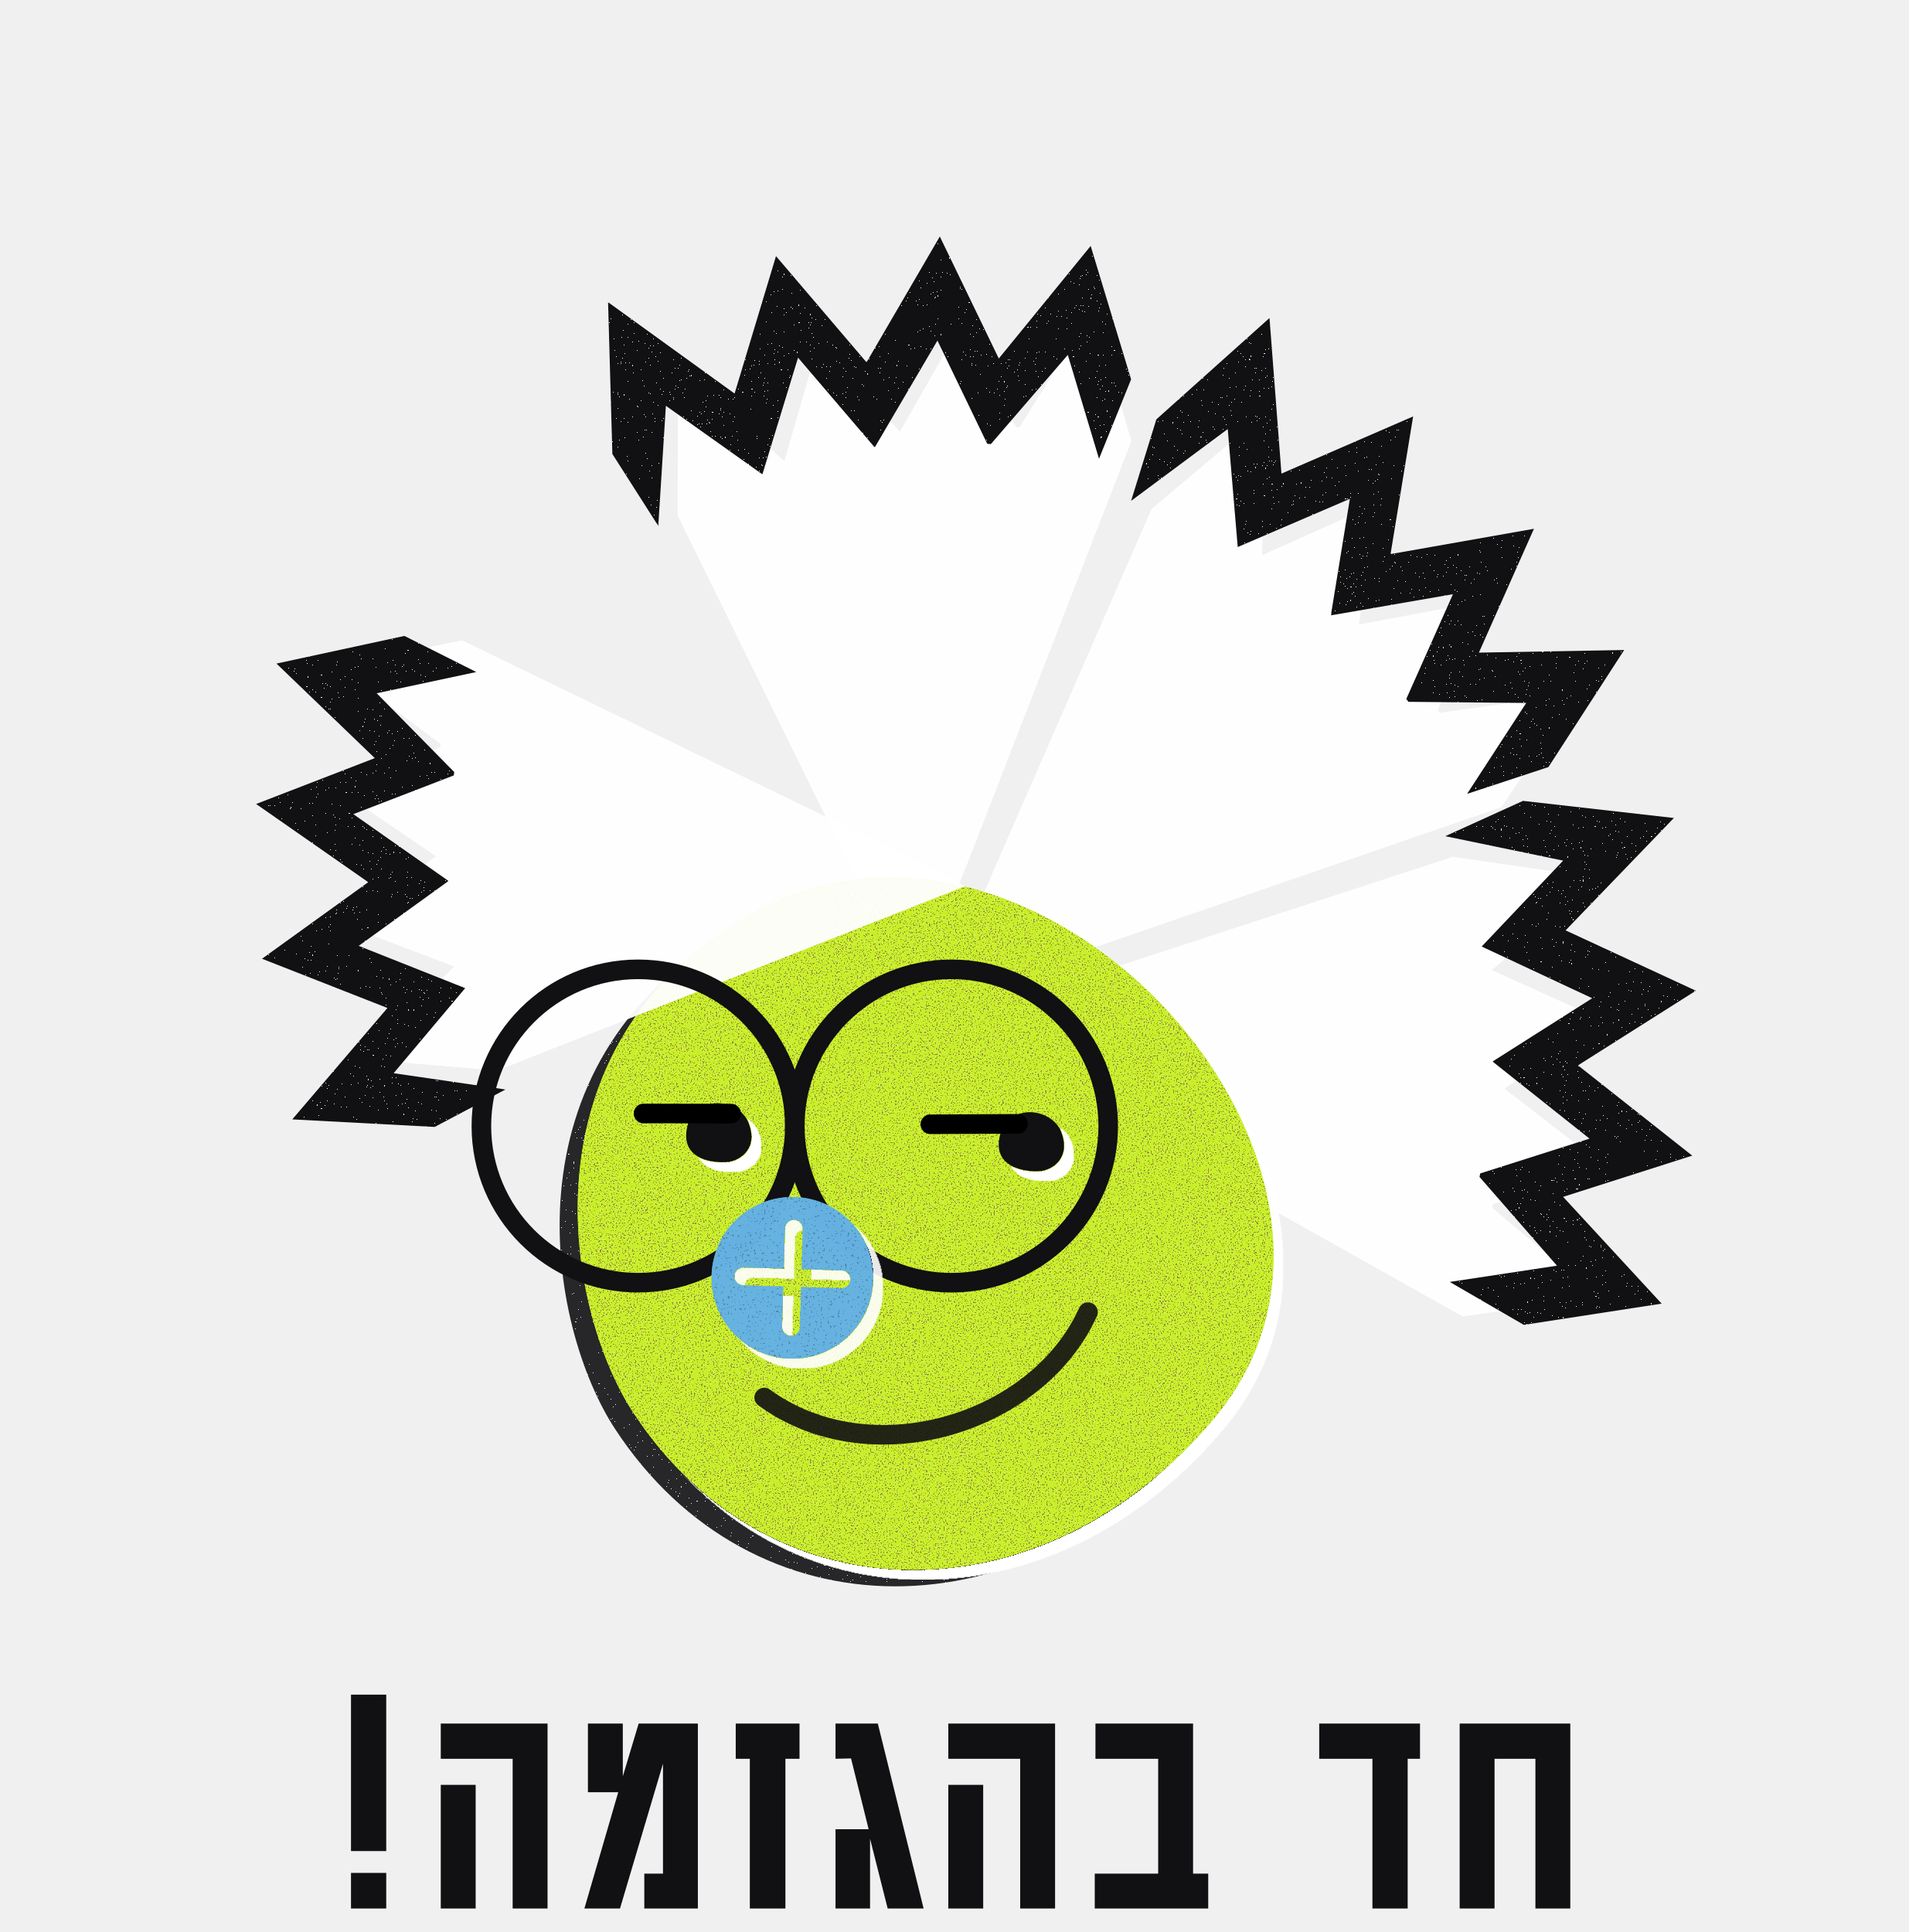
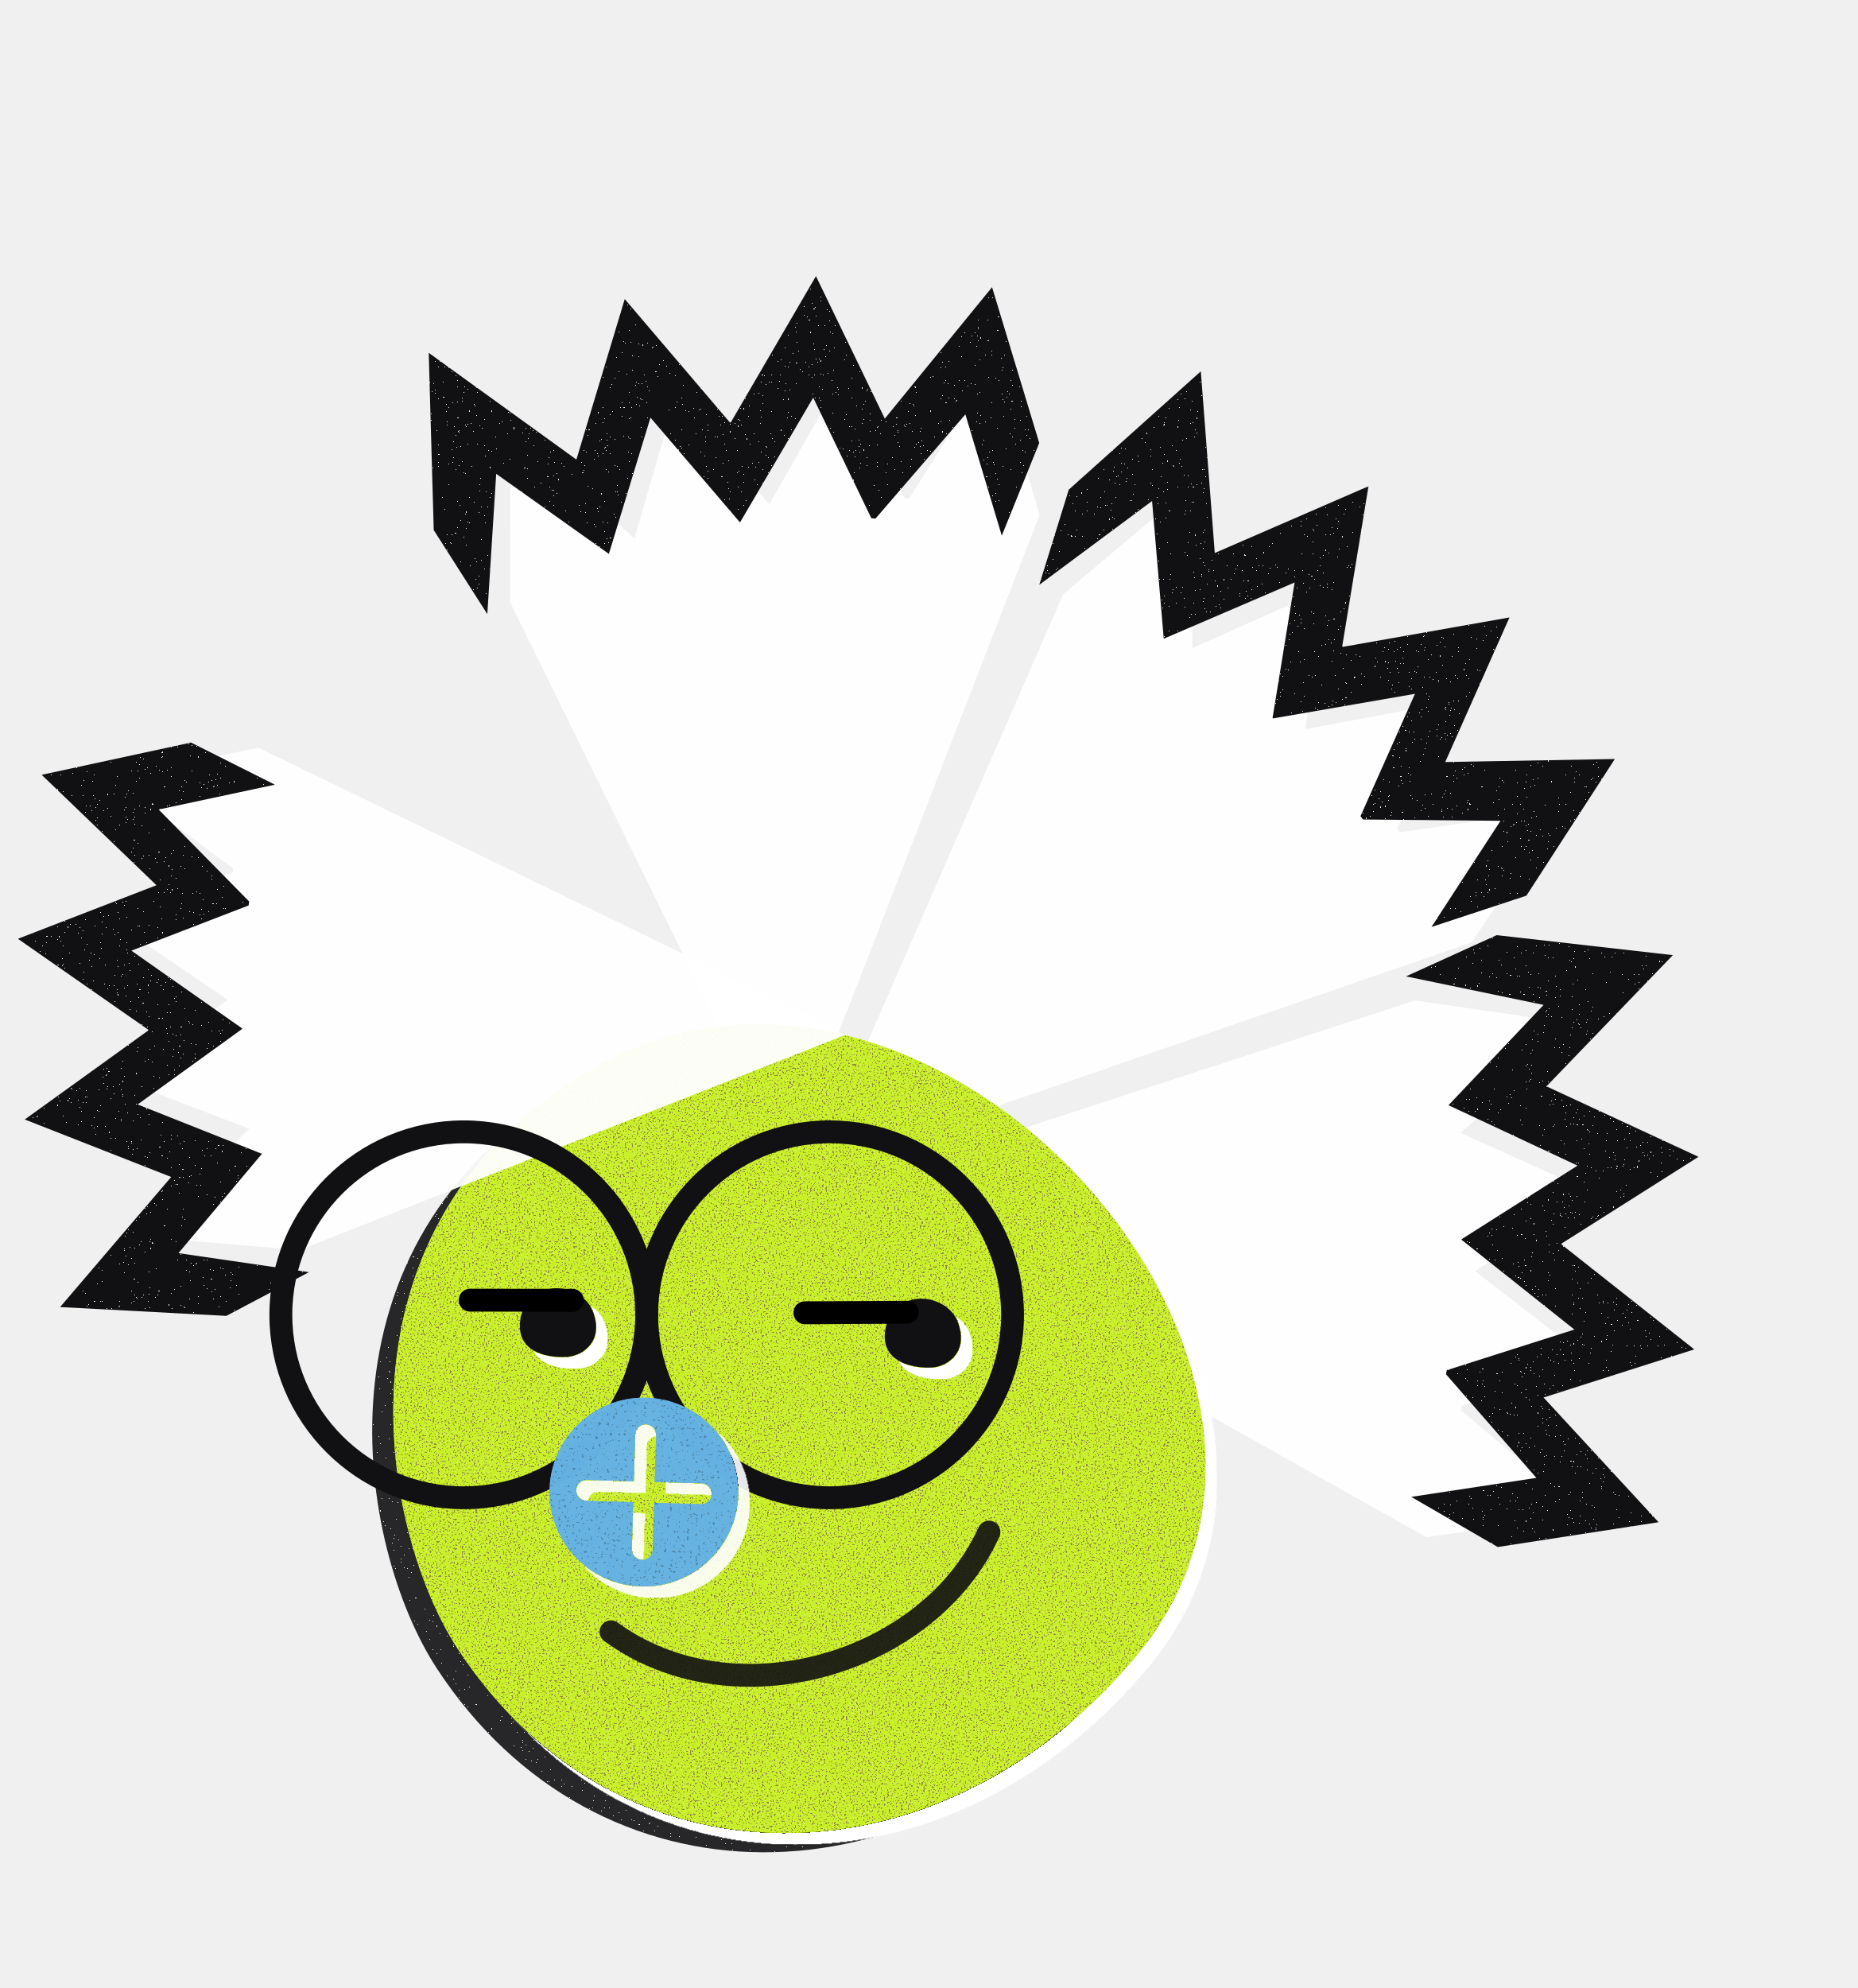
- <svg xmlns="http://www.w3.org/2000/svg" width="325" height="329" viewBox="0 0 325 329" fill="none">
-   <g clip-path="url(#clip0_2039_3692)">
-     <path opacity="0.95" d="M173.608 72.736C173.396 72.722 173.189 72.71 172.978 72.699L163.979 54.631L153.269 73.467C153.232 73.473 153.194 73.478 153.161 73.481L139.535 57.91L133.551 78.509L115.442 62.607L115.387 87.794L115.417 87.841L155.599 169.631L165.009 146.299L192.641 75.107L186.15 52.727L173.605 72.738L173.608 72.736Z" fill="white" />
-     <g filter="url(#filter0_n_2039_3692)">
-       <path d="M132.136 43.605L125.08 67.021L103.54 51.461L104.271 77.311L104.304 77.362L112.114 89.604L112.086 89.559L113.382 69.103L129.815 80.78L135.887 60.906L148.886 76.124C148.92 76.122 148.956 76.113 148.991 76.111L159.623 57.993L168.105 75.58C168.31 75.594 168.509 75.608 168.714 75.622L181.819 60.436L187.131 78.121L192.595 64.602L185.711 41.881L170.068 61.052C170.31 61.067 169.83 61.035 170.068 61.052L160.025 40.274L147.599 61.603C147.558 61.61 147.517 61.611 147.476 61.619L132.133 43.617L132.136 43.605Z" fill="#111012" />
-     </g>
-     <path opacity="0.95" d="M245.182 121.385C245.055 121.214 244.931 121.048 244.803 120.881L252.783 102.339L231.485 106.331C231.457 106.306 231.429 106.281 231.405 106.258L234.489 85.798L214.899 94.536L215.341 70.441L196.078 86.668L196.062 86.722L159.583 170.229L183.472 162.341L255.667 137.446L268.558 118.034L245.178 121.384L245.182 121.385Z" fill="white" />
-     <g filter="url(#filter1_n_2039_3692)">
-       <path d="M240.63 70.909L218.197 80.649L216.161 54.154L196.9 71.411L196.882 71.469L192.582 85.34L192.598 85.289L209.051 73.063L210.753 93.151L229.846 84.948L226.626 104.702C226.65 104.726 226.68 104.748 226.704 104.773L247.402 101.185L239.456 119.021C239.577 119.187 239.696 119.348 239.818 119.513L259.876 119.707L249.807 135.186L263.656 130.624L276.554 110.692L251.814 111.135C251.959 111.329 251.674 110.942 251.814 111.135L261.188 90.046L236.88 94.339C236.847 94.312 236.82 94.282 236.788 94.255L240.619 70.914L240.63 70.909Z" fill="#111012" />
-     </g>
-     <path opacity="0.95" d="M254.09 205.671C254.134 205.462 254.175 205.259 254.215 205.053L273.37 198.686L256.229 185.431C256.229 185.394 256.229 185.356 256.231 185.322L273.564 174.024L254.013 165.199L272.305 149.51L247.377 145.909L247.326 145.933L160.694 174.203L182.47 186.803L249.064 224.181L272.135 220.904L254.088 205.667L254.09 205.671Z" fill="white" />
-     <g filter="url(#filter2_n_2039_3692)">
-       <path d="M288.768 168.712L266.579 158.431L285.016 139.295L259.321 136.38L259.265 136.406L246.045 142.415L246.094 142.393L266.165 146.555L252.29 161.182L271.112 169.99L254.215 180.718C254.213 180.753 254.216 180.789 254.214 180.824L270.655 193.9L252.049 199.822C252.006 200.023 251.964 200.218 251.921 200.42L265.112 215.532L246.855 218.301L259.47 225.614L282.934 221.996L266.156 203.811C266.107 204.048 266.207 203.577 266.156 203.811L288.141 196.792L268.773 181.488C268.772 181.446 268.776 181.406 268.775 181.363L288.757 168.708L288.768 168.712Z" fill="#111012" />
-     </g>
-     <g opacity="0.9" filter="url(#filter3_n_2039_3692)">
-       <path d="M124.292 158.678C85.119 181.421 93.322 225.891 104.708 243.303C128.107 279.092 175.05 278.804 203.831 244.105C238.964 201.747 173.258 130.249 124.292 158.678Z" fill="#111012" />
-     </g>
-     <g filter="url(#filter4_d_2039_3692)">
-       <path d="M127.371 155.861C88.198 178.604 96.402 223.074 107.787 240.486C131.187 276.276 178.129 275.988 206.91 241.288C242.043 198.93 176.337 127.432 127.371 155.861Z" fill="#C7EE26" />
-     </g>
-     <g filter="url(#filter5_n_2039_3692)">
-       <path d="M127.371 155.861C88.198 178.604 96.402 223.074 107.787 240.486C131.186 276.276 178.129 275.988 206.91 241.288C242.043 198.93 176.337 127.432 127.371 155.861Z" fill="#C7EE26" />
-     </g>
-     <path opacity="0.95" d="M75.023 126.679C74.994 126.877 74.966 127.07 74.941 127.266L57.347 134.308L74.155 145.767C74.157 145.802 74.159 145.837 74.159 145.869L58.55 157.43L77.368 164.602L61.106 180.332L84.669 182.307L84.716 182.282L164.314 150.926L143.2 140.34L78.694 109.051L57.258 113.416L75.025 126.683L75.023 126.679Z" fill="white" />
-     <g filter="url(#filter6_n_2039_3692)">
-       <path d="M44.6 163.261L65.971 171.651L49.767 190.619L74.011 191.907L74.062 191.88L86.113 185.507L86.069 185.53L67.026 182.756L79.207 168.271L61.074 161.072L76.306 150.07C76.307 150.038 76.302 150.004 76.302 149.971L60.16 138.64L77.264 132.046C77.293 131.855 77.321 131.67 77.35 131.479L64.14 118.057L81.094 114.437L68.861 108.292L47.076 112.999L63.82 129.1C63.853 128.875 63.785 129.321 63.82 129.1L43.611 136.912L62.62 150.166C62.624 150.206 62.622 150.243 62.626 150.283L44.61 163.265L44.6 163.261Z" fill="#111012" />
-     </g>
-     <path d="M108.65 218.433C123.387 218.433 135.333 206.487 135.333 191.75C135.333 177.013 123.387 165.067 108.65 165.067C93.913 165.067 81.967 177.013 81.967 191.75C81.967 206.487 93.913 218.433 108.65 218.433Z" stroke="#111012" stroke-width="3.335" stroke-miterlimit="10" />
-     <path d="M162.016 218.433C176.753 218.433 188.699 206.487 188.699 191.75C188.699 177.013 176.753 165.067 162.016 165.067C147.28 165.067 135.333 177.013 135.333 191.75C135.333 206.487 147.28 218.433 162.016 218.433Z" stroke="#111012" stroke-width="3.335" stroke-miterlimit="10" />
-     <g filter="url(#filter7_d_2039_3692)">
-       <path d="M180.68 192.719C179.301 189.142 172.973 187.591 170.516 192.49C168.229 199.061 175.048 199.633 177.139 199.419C179.23 199.206 182.404 197.191 180.68 192.719Z" fill="#111012" />
-     </g>
-     <g filter="url(#filter8_d_2039_3692)">
-       <path d="M127.389 191.047C125.907 187.511 119.537 186.144 117.223 191.112C115.127 197.747 121.959 198.121 124.043 197.847C126.127 197.573 129.242 195.467 127.389 191.047Z" fill="#111012" />
-     </g>
-     <g opacity="0.9" filter="url(#filter9_d_2039_3692)">
-       <path d="M121.162 217.183C120.936 224.784 126.907 231.119 134.5 231.352C142.093 231.585 148.436 225.608 148.669 218.015C148.902 210.422 142.924 204.079 135.331 203.846C127.738 203.613 121.395 209.59 121.162 217.183ZM136.706 209.275L136.5 216.115L143.341 216.321C144.188 216.348 144.846 217.051 144.826 217.891C144.806 218.731 144.095 219.396 143.255 219.376L136.415 219.171L136.209 226.011C136.182 226.858 135.479 227.516 134.639 227.496C133.799 227.476 133.134 226.765 133.154 225.925L133.359 219.085L126.519 218.88C125.672 218.852 125.014 218.149 125.034 217.309C125.054 216.469 125.765 215.804 126.605 215.824L133.445 216.03L133.65 209.189C133.678 208.342 134.381 207.684 135.221 207.704C136.061 207.724 136.726 208.435 136.706 209.275Z" fill="#65B1E2" />
-     </g>
-     <g opacity="0.9" filter="url(#filter10_n_2039_3692)">
-       <path d="M121.162 217.183C120.936 224.784 126.907 231.119 134.5 231.352C142.093 231.585 148.436 225.608 148.669 218.015C148.902 210.422 142.924 204.079 135.331 203.846C127.738 203.613 121.395 209.59 121.162 217.183ZM136.706 209.275L136.5 216.115L143.341 216.321C144.188 216.348 144.846 217.051 144.826 217.891C144.806 218.731 144.095 219.396 143.255 219.376L136.415 219.171L136.209 226.011C136.182 226.858 135.479 227.516 134.639 227.496C133.799 227.476 133.134 226.765 133.154 225.925L133.359 219.085L126.519 218.88C125.672 218.852 125.014 218.149 125.034 217.309C125.054 216.469 125.765 215.804 126.605 215.824L133.445 216.03L133.65 209.189C133.678 208.342 134.381 207.684 135.221 207.704C136.061 207.724 136.726 208.435 136.706 209.275Z" fill="#65B1E2" />
-     </g>
-     <path opacity="0.9" d="M130.124 237.981C148.09 251.108 176.532 242.715 185.259 223.441" stroke="#111012" stroke-width="3.335" stroke-linecap="round" />
-     <path d="M158.41 191.455L173.342 191.377" stroke="black" stroke-width="3.335" stroke-linecap="round" />
-     <path d="M109.577 189.615L124.493 189.634" stroke="black" stroke-width="3.335" stroke-linecap="round" />
+ <svg xmlns="http://www.w3.org/2000/svg" width="315" height="337" viewBox="0 0 315 337" fill="none">
+   <g clip-path="url(#clip0_2094_2042)">
+     <path opacity="0.95" d="M154.137 84.545C153.89 84.529 153.649 84.514 153.405 84.502L142.944 63.5L130.495 85.395C130.452 85.401 130.409 85.407 130.369 85.411L114.531 67.312L107.575 91.256L86.527 72.772L86.462 102.048L86.498 102.103L133.204 197.172L144.142 170.052L176.26 87.301L168.715 61.287L154.133 84.547L154.137 84.545Z" fill="white" />
+     <g filter="url(#filter0_n_2094_2042)">
+       <path d="M105.931 50.685L97.73 77.902L72.692 59.815L73.542 89.862L73.581 89.922L82.659 104.152L82.626 104.1L84.132 80.322L103.233 93.895L110.291 70.794L125.401 88.483C125.441 88.48 125.483 88.471 125.523 88.468L137.881 67.408L147.74 87.851C147.978 87.868 148.21 87.883 148.448 87.9L163.681 70.248L169.855 90.804L176.206 75.09L168.205 48.681L150.022 70.964C150.303 70.982 149.745 70.944 150.022 70.964L138.348 46.812L123.905 71.604C123.857 71.613 123.81 71.614 123.761 71.623L105.928 50.698L105.931 50.685Z" fill="#111012" />
+     </g>
+     <path opacity="0.95" d="M237.334 141.093C237.186 140.894 237.042 140.701 236.893 140.507L246.168 118.955L221.413 123.596C221.38 123.566 221.347 123.537 221.319 123.51L224.904 99.728L202.133 109.885L202.647 81.877L180.256 100.74L180.238 100.802L137.836 197.868L165.604 188.699L249.52 159.762L264.505 137.198L237.329 141.092L237.334 141.093Z" fill="white" />
+     <g filter="url(#filter1_n_2094_2042)">
+       <path d="M232.041 82.422L205.966 93.743L203.599 62.947L181.212 83.005L181.191 83.073L176.193 99.195L176.211 99.136L195.335 84.926L197.313 108.275L219.506 98.74L215.764 121.701C215.792 121.73 215.826 121.755 215.854 121.784L239.913 117.614L230.677 138.346C230.818 138.538 230.956 138.725 231.097 138.918L254.412 139.143L242.708 157.135L258.806 151.833L273.798 128.665L245.042 129.179C245.21 129.405 244.879 128.955 245.042 129.179L255.937 104.666L227.683 109.656C227.645 109.625 227.613 109.59 227.575 109.558L232.029 82.428L232.041 82.422Z" fill="#111012" />
+     </g>
+     <path opacity="0.95" d="M247.687 239.064C247.737 238.822 247.786 238.586 247.832 238.346L270.097 230.945L250.173 215.539C250.173 215.495 250.173 215.451 250.175 215.412L270.323 202.279L247.597 192.022L268.859 173.785L239.883 169.6L239.825 169.628L139.127 202.487L164.438 217.133L241.844 260.579L268.661 256.771L247.685 239.06L247.687 239.064Z" fill="white" />
+     <g filter="url(#filter2_n_2094_2042)">
+       <path d="M287.995 196.105L262.203 184.154L283.634 161.911L253.767 158.524L253.702 158.553L238.336 165.538L238.392 165.513L261.722 170.351L245.595 187.352L267.473 197.59L247.832 210.06C247.83 210.1 247.834 210.143 247.831 210.183L266.941 225.382L245.314 232.266C245.264 232.499 245.216 232.727 245.166 232.96L260.498 250.526L239.277 253.745L253.941 262.245L281.214 258.04L261.712 236.902C261.655 237.178 261.771 236.631 261.712 236.902L287.266 228.744L264.754 210.955C264.753 210.906 264.757 210.86 264.756 210.81L287.983 196.1L287.995 196.105Z" fill="#111012" />
+     </g>
+     <g opacity="0.9" filter="url(#filter3_n_2094_2042)">
+       <path d="M96.815 184.441C51.282 210.877 60.818 262.566 74.051 282.805C101.25 324.406 155.815 324.071 189.268 283.738C230.106 234.502 153.731 151.396 96.815 184.441Z" fill="#111012" />
+     </g>
+     <g filter="url(#filter4_d_2094_2042)">
+       <path d="M100.394 181.166C54.861 207.602 64.397 259.292 77.63 279.531C104.829 321.131 159.394 320.797 192.847 280.463C233.685 231.228 157.311 148.121 100.394 181.166Z" fill="#C7EE26" />
+     </g>
+     <g filter="url(#filter5_n_2094_2042)">
+       <path d="M100.394 181.167C54.861 207.603 64.397 259.292 77.63 279.531C104.829 321.132 159.394 320.797 192.847 280.464C233.685 231.228 157.311 148.122 100.394 181.167Z" fill="#C7EE26" />
+     </g>
+     <path opacity="0.95" d="M39.547 147.247C39.514 147.477 39.482 147.7 39.452 147.928L19.002 156.113L38.539 169.433C38.541 169.474 38.544 169.515 38.544 169.552L20.4 182.99L42.273 191.327L23.371 209.611L50.76 211.906L50.814 211.877L143.336 175.43L118.794 163.125L43.815 126.756L18.898 131.83L39.55 147.251L39.547 147.247Z" fill="white" />
+     <g filter="url(#filter6_n_2094_2042)">
+       <path d="M4.185 189.768L29.026 199.52L10.192 221.568L38.372 223.065L38.431 223.034L52.438 215.625L52.387 215.653L30.253 212.428L44.411 195.591L23.334 187.224L41.039 174.436C41.04 174.398 41.034 174.358 41.034 174.321L22.272 161.15L42.153 153.485C42.187 153.263 42.219 153.047 42.252 152.826L26.898 137.225L46.604 133.017L32.386 125.875L7.063 131.346L26.526 150.06C26.564 149.799 26.486 150.318 26.526 150.06L3.036 159.14L25.131 174.547C25.136 174.593 25.134 174.637 25.138 174.683L4.197 189.773L4.185 189.768Z" fill="#111012" />
+     </g>
+     <path d="M78.633 253.897C95.762 253.897 109.648 240.011 109.648 222.882C109.648 205.753 95.762 191.867 78.633 191.867C61.503 191.867 47.617 205.753 47.617 222.882C47.617 240.011 61.503 253.897 78.633 253.897Z" stroke="#111012" stroke-width="3.877" stroke-miterlimit="10" />
+     <path d="M140.664 253.897C157.793 253.897 171.679 240.011 171.679 222.882C171.679 205.753 157.793 191.867 140.664 191.867C123.534 191.867 109.648 205.753 109.648 222.882C109.648 240.011 123.534 253.897 140.664 253.897Z" stroke="#111012" stroke-width="3.877" stroke-miterlimit="10" />
+     <g filter="url(#filter7_d_2094_2042)">
+       <path d="M162.358 224.009C160.754 219.851 153.4 218.048 150.544 223.743C147.886 231.381 155.811 232.045 158.242 231.797C160.672 231.549 164.362 229.207 162.358 224.009Z" fill="#111012" />
+     </g>
+     <g filter="url(#filter8_d_2094_2042)">
+       <path d="M100.414 222.065C98.691 217.955 91.287 216.365 88.597 222.14C86.161 229.853 94.103 230.287 96.525 229.969C98.947 229.65 102.568 227.203 100.414 222.065Z" fill="#111012" />
+     </g>
+     <g opacity="0.9" filter="url(#filter9_d_2094_2042)">
+       <path d="M93.177 252.445C92.914 261.28 99.855 268.644 108.68 268.914C117.506 269.185 124.879 262.237 125.15 253.411C125.421 244.586 118.473 237.213 109.647 236.942C100.821 236.671 93.448 243.619 93.177 252.445ZM111.244 243.253L111.006 251.204L118.957 251.442C119.941 251.474 120.706 252.291 120.683 253.268C120.66 254.244 119.834 255.017 118.857 254.993L110.906 254.755L110.668 262.706C110.635 263.69 109.819 264.455 108.842 264.432C107.866 264.409 107.093 263.583 107.116 262.606L107.355 254.655L99.404 254.417C98.419 254.384 97.655 253.568 97.678 252.591C97.701 251.615 98.527 250.842 99.503 250.866L107.455 251.104L107.693 243.153C107.725 242.168 108.542 241.404 109.519 241.427C110.495 241.45 111.267 242.276 111.244 243.253Z" fill="#65B1E2" />
+     </g>
+     <g opacity="0.9" filter="url(#filter10_n_2094_2042)">
+       <path d="M93.177 252.445C92.914 261.28 99.855 268.644 108.68 268.914C117.506 269.185 124.879 262.237 125.15 253.411C125.421 244.586 118.473 237.213 109.647 236.942C100.821 236.671 93.448 243.619 93.177 252.445ZM111.244 243.253L111.006 251.204L118.957 251.442C119.941 251.474 120.706 252.291 120.683 253.268C120.66 254.244 119.834 255.017 118.857 254.993L110.906 254.755L110.668 262.706C110.635 263.69 109.819 264.455 108.842 264.432C107.866 264.409 107.093 263.583 107.116 262.606L107.355 254.655L99.404 254.417C98.419 254.384 97.655 253.568 97.678 252.591C97.701 251.615 98.527 250.842 99.503 250.866L107.455 251.104L107.693 243.153C107.725 242.168 108.542 241.404 109.519 241.427C110.495 241.45 111.267 242.276 111.244 243.253Z" fill="#65B1E2" />
+     </g>
+     <path opacity="0.9" d="M103.592 276.619C124.475 291.878 157.534 282.122 167.679 259.718" stroke="#111012" stroke-width="3.877" stroke-linecap="round" />
+     <path d="M136.473 222.54L153.829 222.449" stroke="black" stroke-width="3.877" stroke-linecap="round" />
+     <path d="M79.711 220.401L97.049 220.423" stroke="black" stroke-width="3.877" stroke-linecap="round" />
  </g>
-   <path d="M65.766 315.22H59.766V288.58H65.766V315.22ZM65.766 325H59.766V318.94H65.766V325ZM93.232 325H87.292V299.5H75.052V293.5H93.232V325ZM80.992 325H75.052V303.94H80.992V325ZM105.568 325H99.508L105.268 305.2H100.108V293.5H106.048V302.5L108.748 293.5H118.828V325H109.708V319.06H112.888V300.34L105.568 325ZM133.736 325H127.676V299.5H125.276V293.5H136.136V299.5H133.736V325ZM148.147 325H142.267V311.5H147.907L144.907 299.44L142.267 299.5V293.5H149.467L157.267 325H151.147L148.147 313.12V325ZM179.651 325H173.711V299.5H161.471V293.5H179.651V325ZM167.411 325H161.471V303.94H167.411V325ZM205.727 325H186.407V319.06H197.207V299.5H186.527V293.5H203.147V319.06H205.727V325ZM239.688 325H233.688V299.5H224.628V293.5H241.788V299.5H239.688V325ZM254.481 325H248.541V293.5H267.381V325H261.441V299.5H254.481V325Z" fill="#111012" />
  <defs>
-     <filter id="filter0_n_2039_3692" x="103.54" y="40.274" width="89.055" height="49.331" filterUnits="userSpaceOnUse" color-interpolation-filters="sRGB">
-       <feFlood flood-opacity="0" result="BackgroundImageFix" />
-       <feBlend mode="normal" in="SourceGraphic" in2="BackgroundImageFix" result="shape" />
-       <feTurbulence type="fractalNoise" baseFrequency="3.998 3.998" stitchTiles="stitch" numOctaves="3" result="noise" seed="437" />
-       <feColorMatrix in="noise" type="luminanceToAlpha" result="alphaNoise" />
-       <feComponentTransfer in="alphaNoise" result="coloredNoise1">
-         <feFuncA type="discrete" tableValues="0 0 0 0 0 0 0 0 0 0 0 0 0 0 0 0 0 0 0 0 1 1 1 1 1 1 1 1 1 0 0 0 0 0 0 0 0 0 0 0 0 0 0 0 0 0 0 0 0 0 0 0 0 0 0 0 0 0 0 0 0 0 0 0 0 0 0 0 0 0 0 0 0 0 0 0 0 0 0 0 0 0 0 0 0 0 0 0 0 0 0 0 0 0 0 0 0 0 0 0 " />
-       </feComponentTransfer>
-       <feComposite operator="in" in2="shape" in="coloredNoise1" result="noise1Clipped" />
-       <feFlood flood-color="#F3F3F3" result="color1Flood" />
-       <feComposite operator="in" in2="noise1Clipped" in="color1Flood" result="color1" />
-       <feMerge result="effect1_noise_2039_3692">
-         <feMergeNode in="shape" />
-         <feMergeNode in="color1" />
-       </feMerge>
-     </filter>
-     <filter id="filter1_n_2039_3692" x="192.582" y="54.154" width="83.971" height="81.032" filterUnits="userSpaceOnUse" color-interpolation-filters="sRGB">
-       <feFlood flood-opacity="0" result="BackgroundImageFix" />
-       <feBlend mode="normal" in="SourceGraphic" in2="BackgroundImageFix" result="shape" />
-       <feTurbulence type="fractalNoise" baseFrequency="3.998 3.998" stitchTiles="stitch" numOctaves="3" result="noise" seed="437" />
-       <feColorMatrix in="noise" type="luminanceToAlpha" result="alphaNoise" />
-       <feComponentTransfer in="alphaNoise" result="coloredNoise1">
-         <feFuncA type="discrete" tableValues="0 0 0 0 0 0 0 0 0 0 0 0 0 0 0 0 0 0 0 0 1 1 1 1 1 1 1 1 1 0 0 0 0 0 0 0 0 0 0 0 0 0 0 0 0 0 0 0 0 0 0 0 0 0 0 0 0 0 0 0 0 0 0 0 0 0 0 0 0 0 0 0 0 0 0 0 0 0 0 0 0 0 0 0 0 0 0 0 0 0 0 0 0 0 0 0 0 0 0 0 " />
-       </feComponentTransfer>
-       <feComposite operator="in" in2="shape" in="coloredNoise1" result="noise1Clipped" />
-       <feFlood flood-color="#F3F3F3" result="color1Flood" />
-       <feComposite operator="in" in2="noise1Clipped" in="color1Flood" result="color1" />
-       <feMerge result="effect1_noise_2039_3692">
-         <feMergeNode in="shape" />
-         <feMergeNode in="color1" />
-       </feMerge>
-     </filter>
-     <filter id="filter2_n_2039_3692" x="246.045" y="136.38" width="42.723" height="89.233" filterUnits="userSpaceOnUse" color-interpolation-filters="sRGB">
-       <feFlood flood-opacity="0" result="BackgroundImageFix" />
-       <feBlend mode="normal" in="SourceGraphic" in2="BackgroundImageFix" result="shape" />
-       <feTurbulence type="fractalNoise" baseFrequency="3.998 3.998" stitchTiles="stitch" numOctaves="3" result="noise" seed="437" />
-       <feColorMatrix in="noise" type="luminanceToAlpha" result="alphaNoise" />
-       <feComponentTransfer in="alphaNoise" result="coloredNoise1">
-         <feFuncA type="discrete" tableValues="0 0 0 0 0 0 0 0 0 0 0 0 0 0 0 0 0 0 0 0 1 1 1 1 1 1 1 1 1 0 0 0 0 0 0 0 0 0 0 0 0 0 0 0 0 0 0 0 0 0 0 0 0 0 0 0 0 0 0 0 0 0 0 0 0 0 0 0 0 0 0 0 0 0 0 0 0 0 0 0 0 0 0 0 0 0 0 0 0 0 0 0 0 0 0 0 0 0 0 0 " />
-       </feComponentTransfer>
-       <feComposite operator="in" in2="shape" in="coloredNoise1" result="noise1Clipped" />
-       <feFlood flood-color="#F3F3F3" result="color1Flood" />
-       <feComposite operator="in" in2="noise1Clipped" in="color1Flood" result="color1" />
-       <feMerge result="effect1_noise_2039_3692">
-         <feMergeNode in="shape" />
-         <feMergeNode in="color1" />
-       </feMerge>
-     </filter>
-     <filter id="filter3_n_2039_3692" x="95.292" y="152.177" width="118.461" height="117.96" filterUnits="userSpaceOnUse" color-interpolation-filters="sRGB">
-       <feFlood flood-opacity="0" result="BackgroundImageFix" />
-       <feBlend mode="normal" in="SourceGraphic" in2="BackgroundImageFix" result="shape" />
-       <feTurbulence type="fractalNoise" baseFrequency="3.998 3.998" stitchTiles="stitch" numOctaves="3" result="noise" seed="437" />
-       <feColorMatrix in="noise" type="luminanceToAlpha" result="alphaNoise" />
-       <feComponentTransfer in="alphaNoise" result="coloredNoise1">
-         <feFuncA type="discrete" tableValues="0 0 0 0 0 0 0 0 0 0 0 0 0 0 0 0 0 0 0 0 1 1 1 1 1 1 1 1 1 0 0 0 0 0 0 0 0 0 0 0 0 0 0 0 0 0 0 0 0 0 0 0 0 0 0 0 0 0 0 0 0 0 0 0 0 0 0 0 0 0 0 0 0 0 0 0 0 0 0 0 0 0 0 0 0 0 0 0 0 0 0 0 0 0 0 0 0 0 0 0 " />
-       </feComponentTransfer>
-       <feComposite operator="in" in2="shape" in="coloredNoise1" result="noise1Clipped" />
-       <feFlood flood-color="#F3F3F3" result="color1Flood" />
-       <feComposite operator="in" in2="noise1Clipped" in="color1Flood" result="color1" />
-       <feMerge result="effect1_noise_2039_3692">
-         <feMergeNode in="shape" />
-         <feMergeNode in="color1" />
-       </feMerge>
-     </filter>
-     <filter id="filter4_d_2039_3692" x="98.371" y="149.36" width="120.129" height="119.628" filterUnits="userSpaceOnUse" color-interpolation-filters="sRGB">
-       <feFlood flood-opacity="0" result="BackgroundImageFix" />
-       <feColorMatrix in="SourceAlpha" type="matrix" values="0 0 0 0 0 0 0 0 0 0 0 0 0 0 0 0 0 0 127 0" result="hardAlpha" />
-       <feOffset dx="1.668" dy="1.668" />
-       <feComposite in2="hardAlpha" operator="out" />
-       <feColorMatrix type="matrix" values="0 0 0 0 1 0 0 0 0 1 0 0 0 0 1 0 0 0 1 0" />
-       <feBlend mode="normal" in2="BackgroundImageFix" result="effect1_dropShadow_2039_3692" />
-       <feBlend mode="normal" in="SourceGraphic" in2="effect1_dropShadow_2039_3692" result="shape" />
-     </filter>
-     <filter id="filter5_n_2039_3692" x="98.371" y="149.36" width="118.461" height="117.96" filterUnits="userSpaceOnUse" color-interpolation-filters="sRGB">
-       <feFlood flood-opacity="0" result="BackgroundImageFix" />
-       <feBlend mode="normal" in="SourceGraphic" in2="BackgroundImageFix" result="shape" />
-       <feTurbulence type="fractalNoise" baseFrequency="3.998 3.998" stitchTiles="stitch" numOctaves="3" result="noise" seed="4583" />
+     <filter id="filter0_n_2094_2042" x="72.692" y="46.812" width="103.514" height="57.34" filterUnits="userSpaceOnUse" color-interpolation-filters="sRGB">
+       <feFlood flood-opacity="0" result="BackgroundImageFix" />
+       <feBlend mode="normal" in="SourceGraphic" in2="BackgroundImageFix" result="shape" />
+       <feTurbulence type="fractalNoise" baseFrequency="3.439 3.439" stitchTiles="stitch" numOctaves="3" result="noise" seed="437" />
+       <feColorMatrix in="noise" type="luminanceToAlpha" result="alphaNoise" />
+       <feComponentTransfer in="alphaNoise" result="coloredNoise1">
+         <feFuncA type="discrete" tableValues="0 0 0 0 0 0 0 0 0 0 0 0 0 0 0 0 0 0 0 0 1 1 1 1 1 1 1 1 1 0 0 0 0 0 0 0 0 0 0 0 0 0 0 0 0 0 0 0 0 0 0 0 0 0 0 0 0 0 0 0 0 0 0 0 0 0 0 0 0 0 0 0 0 0 0 0 0 0 0 0 0 0 0 0 0 0 0 0 0 0 0 0 0 0 0 0 0 0 0 0 " />
+       </feComponentTransfer>
+       <feComposite operator="in" in2="shape" in="coloredNoise1" result="noise1Clipped" />
+       <feFlood flood-color="#F3F3F3" result="color1Flood" />
+       <feComposite operator="in" in2="noise1Clipped" in="color1Flood" result="color1" />
+       <feMerge result="effect1_noise_2094_2042">
+         <feMergeNode in="shape" />
+         <feMergeNode in="color1" />
+       </feMerge>
+     </filter>
+     <filter id="filter1_n_2094_2042" x="176.192" y="62.947" width="97.606" height="94.189" filterUnits="userSpaceOnUse" color-interpolation-filters="sRGB">
+       <feFlood flood-opacity="0" result="BackgroundImageFix" />
+       <feBlend mode="normal" in="SourceGraphic" in2="BackgroundImageFix" result="shape" />
+       <feTurbulence type="fractalNoise" baseFrequency="3.439 3.439" stitchTiles="stitch" numOctaves="3" result="noise" seed="437" />
+       <feColorMatrix in="noise" type="luminanceToAlpha" result="alphaNoise" />
+       <feComponentTransfer in="alphaNoise" result="coloredNoise1">
+         <feFuncA type="discrete" tableValues="0 0 0 0 0 0 0 0 0 0 0 0 0 0 0 0 0 0 0 0 1 1 1 1 1 1 1 1 1 0 0 0 0 0 0 0 0 0 0 0 0 0 0 0 0 0 0 0 0 0 0 0 0 0 0 0 0 0 0 0 0 0 0 0 0 0 0 0 0 0 0 0 0 0 0 0 0 0 0 0 0 0 0 0 0 0 0 0 0 0 0 0 0 0 0 0 0 0 0 0 " />
+       </feComponentTransfer>
+       <feComposite operator="in" in2="shape" in="coloredNoise1" result="noise1Clipped" />
+       <feFlood flood-color="#F3F3F3" result="color1Flood" />
+       <feComposite operator="in" in2="noise1Clipped" in="color1Flood" result="color1" />
+       <feMerge result="effect1_noise_2094_2042">
+         <feMergeNode in="shape" />
+         <feMergeNode in="color1" />
+       </feMerge>
+     </filter>
+     <filter id="filter2_n_2094_2042" x="238.336" y="158.524" width="49.659" height="103.721" filterUnits="userSpaceOnUse" color-interpolation-filters="sRGB">
+       <feFlood flood-opacity="0" result="BackgroundImageFix" />
+       <feBlend mode="normal" in="SourceGraphic" in2="BackgroundImageFix" result="shape" />
+       <feTurbulence type="fractalNoise" baseFrequency="3.439 3.439" stitchTiles="stitch" numOctaves="3" result="noise" seed="437" />
+       <feColorMatrix in="noise" type="luminanceToAlpha" result="alphaNoise" />
+       <feComponentTransfer in="alphaNoise" result="coloredNoise1">
+         <feFuncA type="discrete" tableValues="0 0 0 0 0 0 0 0 0 0 0 0 0 0 0 0 0 0 0 0 1 1 1 1 1 1 1 1 1 0 0 0 0 0 0 0 0 0 0 0 0 0 0 0 0 0 0 0 0 0 0 0 0 0 0 0 0 0 0 0 0 0 0 0 0 0 0 0 0 0 0 0 0 0 0 0 0 0 0 0 0 0 0 0 0 0 0 0 0 0 0 0 0 0 0 0 0 0 0 0 " />
+       </feComponentTransfer>
+       <feComposite operator="in" in2="shape" in="coloredNoise1" result="noise1Clipped" />
+       <feFlood flood-color="#F3F3F3" result="color1Flood" />
+       <feComposite operator="in" in2="noise1Clipped" in="color1Flood" result="color1" />
+       <feMerge result="effect1_noise_2094_2042">
+         <feMergeNode in="shape" />
+         <feMergeNode in="color1" />
+       </feMerge>
+     </filter>
+     <filter id="filter3_n_2094_2042" x="63.106" y="176.884" width="137.695" height="137.113" filterUnits="userSpaceOnUse" color-interpolation-filters="sRGB">
+       <feFlood flood-opacity="0" result="BackgroundImageFix" />
+       <feBlend mode="normal" in="SourceGraphic" in2="BackgroundImageFix" result="shape" />
+       <feTurbulence type="fractalNoise" baseFrequency="3.439 3.439" stitchTiles="stitch" numOctaves="3" result="noise" seed="437" />
+       <feColorMatrix in="noise" type="luminanceToAlpha" result="alphaNoise" />
+       <feComponentTransfer in="alphaNoise" result="coloredNoise1">
+         <feFuncA type="discrete" tableValues="0 0 0 0 0 0 0 0 0 0 0 0 0 0 0 0 0 0 0 0 1 1 1 1 1 1 1 1 1 0 0 0 0 0 0 0 0 0 0 0 0 0 0 0 0 0 0 0 0 0 0 0 0 0 0 0 0 0 0 0 0 0 0 0 0 0 0 0 0 0 0 0 0 0 0 0 0 0 0 0 0 0 0 0 0 0 0 0 0 0 0 0 0 0 0 0 0 0 0 0 " />
+       </feComponentTransfer>
+       <feComposite operator="in" in2="shape" in="coloredNoise1" result="noise1Clipped" />
+       <feFlood flood-color="#F3F3F3" result="color1Flood" />
+       <feComposite operator="in" in2="noise1Clipped" in="color1Flood" result="color1" />
+       <feMerge result="effect1_noise_2094_2042">
+         <feMergeNode in="shape" />
+         <feMergeNode in="color1" />
+       </feMerge>
+     </filter>
+     <filter id="filter4_d_2094_2042" x="66.686" y="173.61" width="139.634" height="139.051" filterUnits="userSpaceOnUse" color-interpolation-filters="sRGB">
+       <feFlood flood-opacity="0" result="BackgroundImageFix" />
+       <feColorMatrix in="SourceAlpha" type="matrix" values="0 0 0 0 0 0 0 0 0 0 0 0 0 0 0 0 0 0 127 0" result="hardAlpha" />
+       <feOffset dx="1.938" dy="1.938" />
+       <feComposite in2="hardAlpha" operator="out" />
+       <feColorMatrix type="matrix" values="0 0 0 0 1 0 0 0 0 1 0 0 0 0 1 0 0 0 1 0" />
+       <feBlend mode="normal" in2="BackgroundImageFix" result="effect1_dropShadow_2094_2042" />
+       <feBlend mode="normal" in="SourceGraphic" in2="effect1_dropShadow_2094_2042" result="shape" />
+     </filter>
+     <filter id="filter5_n_2094_2042" x="66.686" y="173.61" width="137.695" height="137.113" filterUnits="userSpaceOnUse" color-interpolation-filters="sRGB">
+       <feFlood flood-opacity="0" result="BackgroundImageFix" />
+       <feBlend mode="normal" in="SourceGraphic" in2="BackgroundImageFix" result="shape" />
+       <feTurbulence type="fractalNoise" baseFrequency="3.439 3.439" stitchTiles="stitch" numOctaves="3" result="noise" seed="4583" />
      <feColorMatrix in="noise" type="luminanceToAlpha" result="alphaNoise" />
      <feComponentTransfer in="alphaNoise" result="coloredNoise1">
        <feFuncA type="discrete" tableValues="0 0 0 0 0 0 0 0 0 0 0 1 1 1 1 1 1 1 1 1 1 1 1 1 1 1 1 1 1 1 1 1 1 1 1 1 1 1 1 0 0 0 0 0 0 0 0 0 0 0 0 0 0 0 0 0 0 0 0 0 0 0 0 0 0 0 0 0 0 0 0 0 0 0 0 0 0 0 0 0 0 0 0 0 0 0 0 0 0 0 0 0 0 0 0 0 0 0 0 0 " />
      </feComponentTransfer>
      <feComposite operator="in" in2="shape" in="coloredNoise1" result="noise1Clipped" />
      <feComponentTransfer in="alphaNoise" result="coloredNoise2">
        <feFuncA type="discrete" tableValues="0 0 0 0 0 0 0 0 0 0 0 0 0 0 0 0 0 0 0 0 0 0 0 0 0 0 0 0 0 0 0 0 0 0 0 0 0 0 0 0 0 0 0 0 0 0 0 0 0 0 0 0 0 0 0 0 0 0 0 0 0 1 1 1 1 1 1 1 1 1 1 1 1 1 1 1 1 1 1 1 1 1 1 1 1 1 1 1 1 0 0 0 0 0 0 0 0 0 0 0 " />
      </feComponentTransfer>
      <feComposite operator="in" in2="shape" in="coloredNoise2" result="noise2Clipped" />
      <feFlood flood-color="rgba(121, 90, 73, 0.67)" result="color1Flood" />
      <feComposite operator="in" in2="noise1Clipped" in="color1Flood" result="color1" />
      <feFlood flood-color="rgba(255, 255, 255, 0.25)" result="color2Flood" />
      <feComposite operator="in" in2="noise2Clipped" in="color2Flood" result="color2" />
-       <feMerge result="effect1_noise_2039_3692">
+       <feMerge result="effect1_noise_2094_2042">
        <feMergeNode in="shape" />
        <feMergeNode in="color1" />
        <feMergeNode in="color2" />
      </feMerge>
    </filter>
-     <filter id="filter6_n_2039_3692" x="43.611" y="108.292" width="42.502" height="83.615" filterUnits="userSpaceOnUse" color-interpolation-filters="sRGB">
-       <feFlood flood-opacity="0" result="BackgroundImageFix" />
-       <feBlend mode="normal" in="SourceGraphic" in2="BackgroundImageFix" result="shape" />
-       <feTurbulence type="fractalNoise" baseFrequency="3.998 3.998" stitchTiles="stitch" numOctaves="3" result="noise" seed="437" />
-       <feColorMatrix in="noise" type="luminanceToAlpha" result="alphaNoise" />
-       <feComponentTransfer in="alphaNoise" result="coloredNoise1">
-         <feFuncA type="discrete" tableValues="0 0 0 0 0 0 0 0 0 0 0 0 0 0 0 0 0 0 0 0 1 1 1 1 1 1 1 1 1 0 0 0 0 0 0 0 0 0 0 0 0 0 0 0 0 0 0 0 0 0 0 0 0 0 0 0 0 0 0 0 0 0 0 0 0 0 0 0 0 0 0 0 0 0 0 0 0 0 0 0 0 0 0 0 0 0 0 0 0 0 0 0 0 0 0 0 0 0 0 0 " />
-       </feComponentTransfer>
-       <feComposite operator="in" in2="shape" in="coloredNoise1" result="noise1Clipped" />
-       <feFlood flood-color="#F3F3F3" result="color1Flood" />
-       <feComposite operator="in" in2="noise1Clipped" in="color1Flood" result="color1" />
-       <feMerge result="effect1_noise_2039_3692">
-         <feMergeNode in="shape" />
-         <feMergeNode in="color1" />
-       </feMerge>
-     </filter>
-     <filter id="filter7_d_2039_3692" x="170.053" y="189.392" width="12.789" height="11.731" filterUnits="userSpaceOnUse" color-interpolation-filters="sRGB">
-       <feFlood flood-opacity="0" result="BackgroundImageFix" />
-       <feColorMatrix in="SourceAlpha" type="matrix" values="0 0 0 0 0 0 0 0 0 0 0 0 0 0 0 0 0 0 127 0" result="hardAlpha" />
-       <feOffset dx="1.668" dy="1.668" />
-       <feComposite in2="hardAlpha" operator="out" />
-       <feColorMatrix type="matrix" values="0 0 0 0 1 0 0 0 0 1 0 0 0 0 1 0 0 0 1 0" />
-       <feBlend mode="normal" in2="BackgroundImageFix" result="effect1_dropShadow_2039_3692" />
-       <feBlend mode="normal" in="SourceGraphic" in2="effect1_dropShadow_2039_3692" result="shape" />
-     </filter>
-     <filter id="filter8_d_2039_3692" x="116.828" y="187.872" width="12.794" height="11.705" filterUnits="userSpaceOnUse" color-interpolation-filters="sRGB">
-       <feFlood flood-opacity="0" result="BackgroundImageFix" />
-       <feColorMatrix in="SourceAlpha" type="matrix" values="0 0 0 0 0 0 0 0 0 0 0 0 0 0 0 0 0 0 127 0" result="hardAlpha" />
-       <feOffset dx="1.668" dy="1.668" />
-       <feComposite in2="hardAlpha" operator="out" />
-       <feColorMatrix type="matrix" values="0 0 0 0 1 0 0 0 0 1 0 0 0 0 1 0 0 0 1 0" />
-       <feBlend mode="normal" in2="BackgroundImageFix" result="effect1_dropShadow_2039_3692" />
-       <feBlend mode="normal" in="SourceGraphic" in2="effect1_dropShadow_2039_3692" result="shape" />
-     </filter>
-     <filter id="filter9_d_2039_3692" x="121.156" y="203.839" width="29.187" height="29.188" filterUnits="userSpaceOnUse" color-interpolation-filters="sRGB">
-       <feFlood flood-opacity="0" result="BackgroundImageFix" />
-       <feColorMatrix in="SourceAlpha" type="matrix" values="0 0 0 0 0 0 0 0 0 0 0 0 0 0 0 0 0 0 127 0" result="hardAlpha" />
-       <feOffset dx="1.668" dy="1.668" />
-       <feComposite in2="hardAlpha" operator="out" />
-       <feColorMatrix type="matrix" values="0 0 0 0 1 0 0 0 0 1 0 0 0 0 1 0 0 0 1 0" />
-       <feBlend mode="normal" in2="BackgroundImageFix" result="effect1_dropShadow_2039_3692" />
-       <feBlend mode="normal" in="SourceGraphic" in2="effect1_dropShadow_2039_3692" result="shape" />
-     </filter>
-     <filter id="filter10_n_2039_3692" x="121.156" y="203.839" width="27.519" height="27.52" filterUnits="userSpaceOnUse" color-interpolation-filters="sRGB">
-       <feFlood flood-opacity="0" result="BackgroundImageFix" />
-       <feBlend mode="normal" in="SourceGraphic" in2="BackgroundImageFix" result="shape" />
-       <feTurbulence type="fractalNoise" baseFrequency="2.399 2.399" stitchTiles="stitch" numOctaves="3" result="noise" seed="6579" />
+     <filter id="filter6_n_2094_2042" x="3.036" y="125.875" width="49.402" height="97.191" filterUnits="userSpaceOnUse" color-interpolation-filters="sRGB">
+       <feFlood flood-opacity="0" result="BackgroundImageFix" />
+       <feBlend mode="normal" in="SourceGraphic" in2="BackgroundImageFix" result="shape" />
+       <feTurbulence type="fractalNoise" baseFrequency="3.439 3.439" stitchTiles="stitch" numOctaves="3" result="noise" seed="437" />
+       <feColorMatrix in="noise" type="luminanceToAlpha" result="alphaNoise" />
+       <feComponentTransfer in="alphaNoise" result="coloredNoise1">
+         <feFuncA type="discrete" tableValues="0 0 0 0 0 0 0 0 0 0 0 0 0 0 0 0 0 0 0 0 1 1 1 1 1 1 1 1 1 0 0 0 0 0 0 0 0 0 0 0 0 0 0 0 0 0 0 0 0 0 0 0 0 0 0 0 0 0 0 0 0 0 0 0 0 0 0 0 0 0 0 0 0 0 0 0 0 0 0 0 0 0 0 0 0 0 0 0 0 0 0 0 0 0 0 0 0 0 0 0 " />
+       </feComponentTransfer>
+       <feComposite operator="in" in2="shape" in="coloredNoise1" result="noise1Clipped" />
+       <feFlood flood-color="#F3F3F3" result="color1Flood" />
+       <feComposite operator="in" in2="noise1Clipped" in="color1Flood" result="color1" />
+       <feMerge result="effect1_noise_2094_2042">
+         <feMergeNode in="shape" />
+         <feMergeNode in="color1" />
+       </feMerge>
+     </filter>
+     <filter id="filter7_d_2094_2042" x="150.006" y="220.141" width="14.865" height="13.636" filterUnits="userSpaceOnUse" color-interpolation-filters="sRGB">
+       <feFlood flood-opacity="0" result="BackgroundImageFix" />
+       <feColorMatrix in="SourceAlpha" type="matrix" values="0 0 0 0 0 0 0 0 0 0 0 0 0 0 0 0 0 0 127 0" result="hardAlpha" />
+       <feOffset dx="1.938" dy="1.938" />
+       <feComposite in2="hardAlpha" operator="out" />
+       <feColorMatrix type="matrix" values="0 0 0 0 1 0 0 0 0 1 0 0 0 0 1 0 0 0 1 0" />
+       <feBlend mode="normal" in2="BackgroundImageFix" result="effect1_dropShadow_2094_2042" />
+       <feBlend mode="normal" in="SourceGraphic" in2="effect1_dropShadow_2094_2042" result="shape" />
+     </filter>
+     <filter id="filter8_d_2094_2042" x="88.139" y="218.374" width="14.871" height="13.605" filterUnits="userSpaceOnUse" color-interpolation-filters="sRGB">
+       <feFlood flood-opacity="0" result="BackgroundImageFix" />
+       <feColorMatrix in="SourceAlpha" type="matrix" values="0 0 0 0 0 0 0 0 0 0 0 0 0 0 0 0 0 0 127 0" result="hardAlpha" />
+       <feOffset dx="1.938" dy="1.938" />
+       <feComposite in2="hardAlpha" operator="out" />
+       <feColorMatrix type="matrix" values="0 0 0 0 1 0 0 0 0 1 0 0 0 0 1 0 0 0 1 0" />
+       <feBlend mode="normal" in2="BackgroundImageFix" result="effect1_dropShadow_2094_2042" />
+       <feBlend mode="normal" in="SourceGraphic" in2="effect1_dropShadow_2094_2042" result="shape" />
+     </filter>
+     <filter id="filter9_d_2094_2042" x="93.17" y="236.934" width="33.926" height="33.926" filterUnits="userSpaceOnUse" color-interpolation-filters="sRGB">
+       <feFlood flood-opacity="0" result="BackgroundImageFix" />
+       <feColorMatrix in="SourceAlpha" type="matrix" values="0 0 0 0 0 0 0 0 0 0 0 0 0 0 0 0 0 0 127 0" result="hardAlpha" />
+       <feOffset dx="1.938" dy="1.938" />
+       <feComposite in2="hardAlpha" operator="out" />
+       <feColorMatrix type="matrix" values="0 0 0 0 1 0 0 0 0 1 0 0 0 0 1 0 0 0 1 0" />
+       <feBlend mode="normal" in2="BackgroundImageFix" result="effect1_dropShadow_2094_2042" />
+       <feBlend mode="normal" in="SourceGraphic" in2="effect1_dropShadow_2094_2042" result="shape" />
+     </filter>
+     <filter id="filter10_n_2094_2042" x="93.17" y="236.934" width="31.987" height="31.988" filterUnits="userSpaceOnUse" color-interpolation-filters="sRGB">
+       <feFlood flood-opacity="0" result="BackgroundImageFix" />
+       <feBlend mode="normal" in="SourceGraphic" in2="BackgroundImageFix" result="shape" />
+       <feTurbulence type="fractalNoise" baseFrequency="2.063 2.063" stitchTiles="stitch" numOctaves="3" result="noise" seed="6579" />
      <feColorMatrix in="noise" type="luminanceToAlpha" result="alphaNoise" />
      <feComponentTransfer in="alphaNoise" result="coloredNoise1">
        <feFuncA type="discrete" tableValues="0 0 0 0 0 0 0 0 0 0 0 0 0 0 1 1 1 1 1 1 1 1 1 1 1 1 1 1 1 1 1 1 1 1 1 0 0 0 0 0 0 0 0 0 0 0 0 0 0 0 0 0 0 0 0 0 0 0 0 0 0 0 0 0 0 0 0 0 0 0 0 0 0 0 0 0 0 0 0 0 0 0 0 0 0 0 0 0 0 0 0 0 0 0 0 0 0 0 0 0 " />
      </feComponentTransfer>
      <feComposite operator="in" in2="shape" in="coloredNoise1" result="noise1Clipped" />
      <feFlood flood-color="rgba(0, 0, 0, 0.25)" result="color1Flood" />
      <feComposite operator="in" in2="noise1Clipped" in="color1Flood" result="color1" />
-       <feMerge result="effect1_noise_2039_3692">
-         <feMergeNode in="shape" />
-         <feMergeNode in="color1" />
-       </feMerge>
-     </filter>
-     <clipPath id="clip0_2039_3692">
-       <rect width="271" height="289.368" fill="white" transform="translate(41)" />
+       <feMerge result="effect1_noise_2094_2042">
+         <feMergeNode in="shape" />
+         <feMergeNode in="color1" />
+       </feMerge>
+     </filter>
+     <clipPath id="clip0_2094_2042">
+       <rect width="315" height="336.35" fill="white" />
    </clipPath>
  </defs>
</svg>
